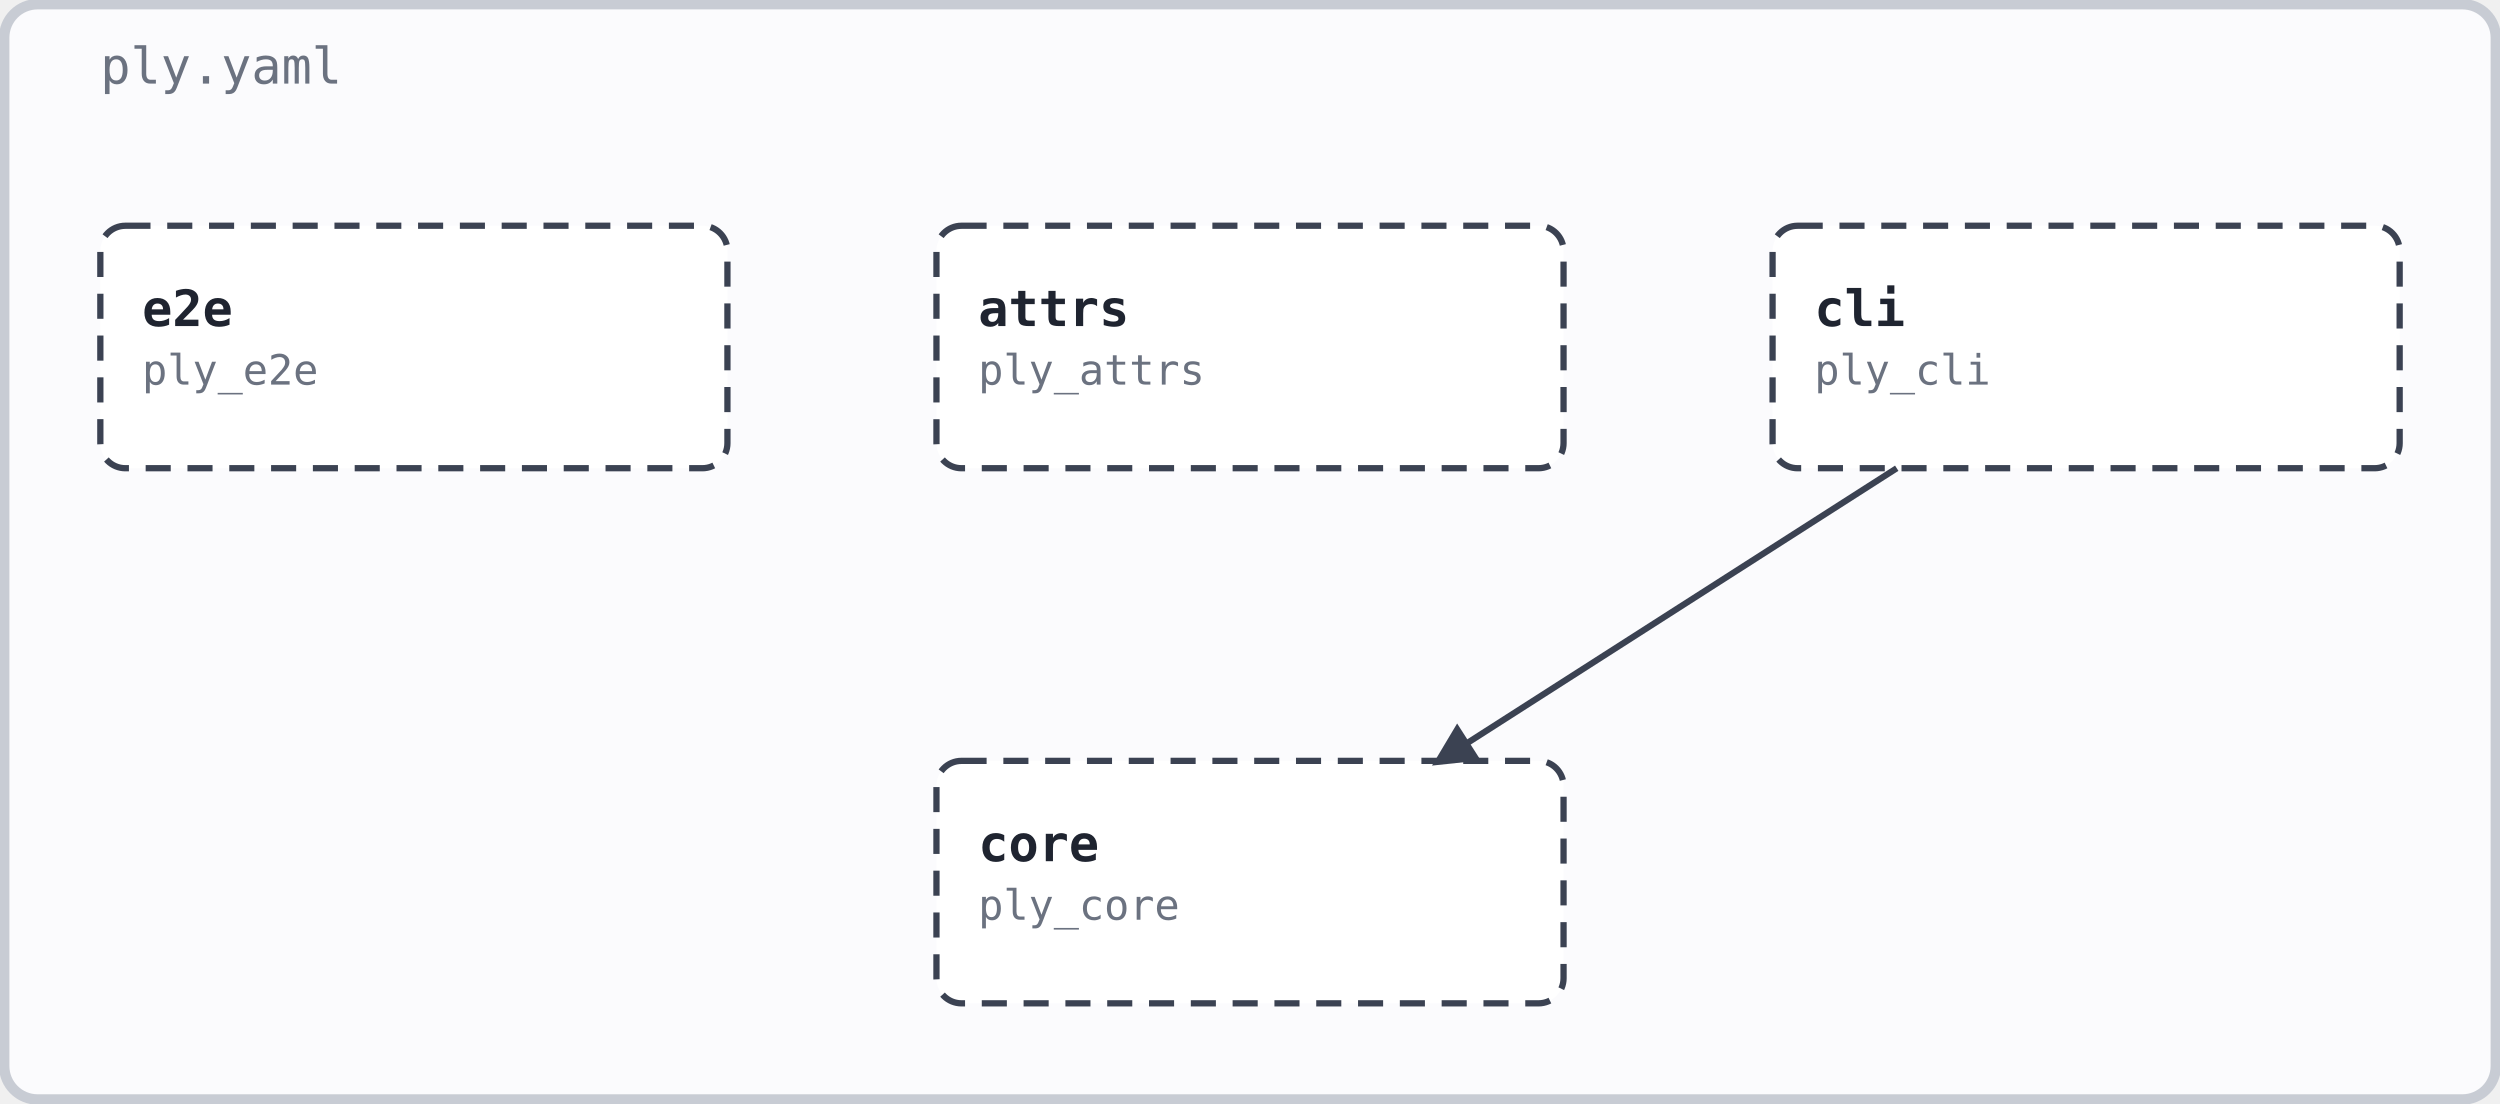
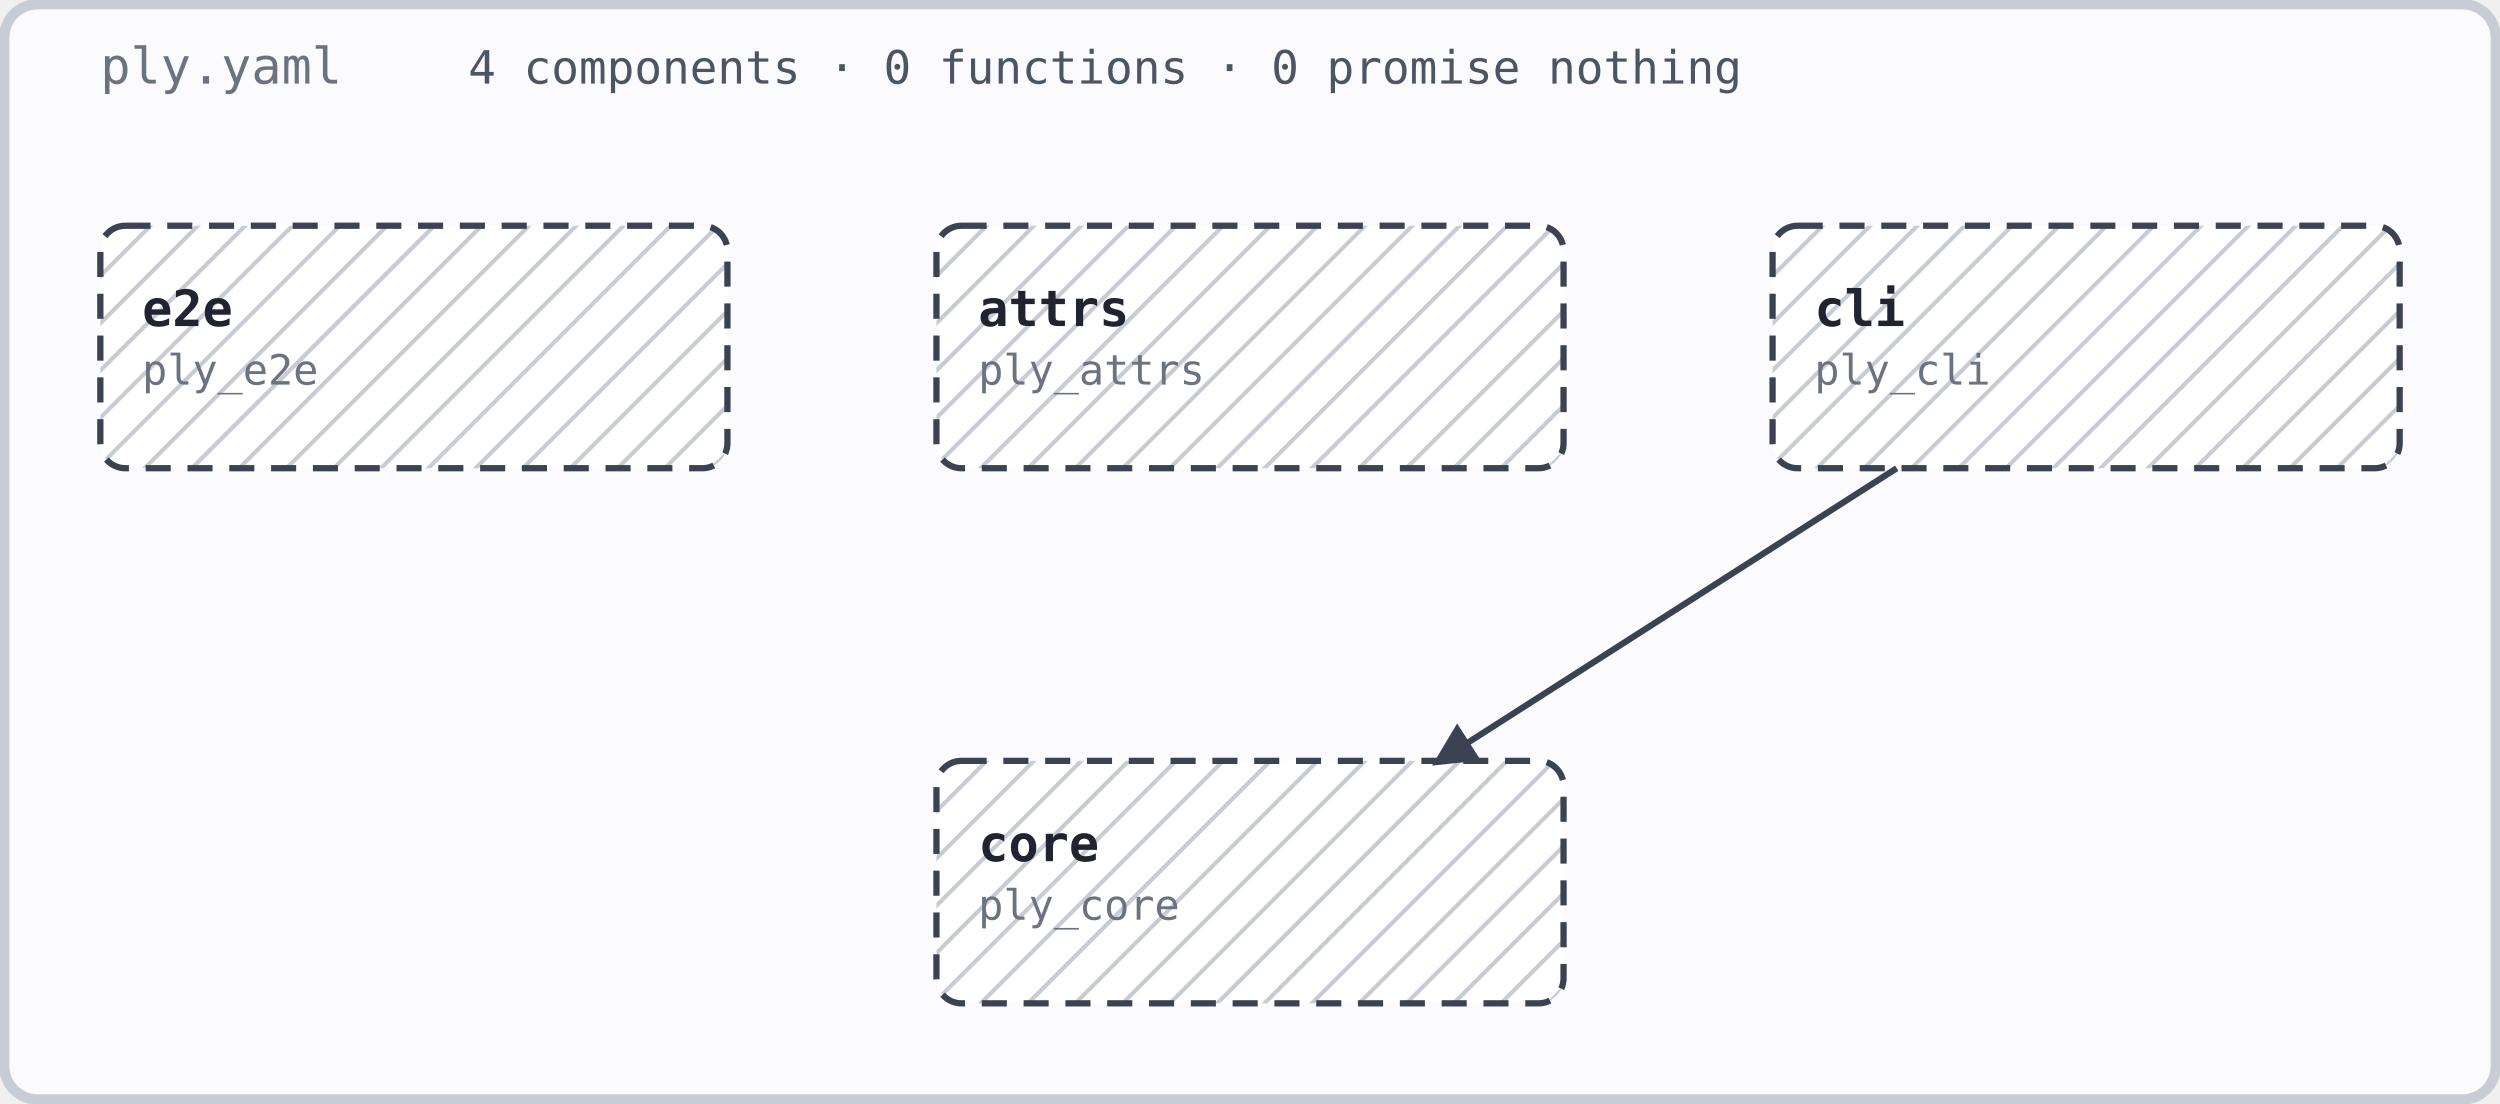
<svg xmlns="http://www.w3.org/2000/svg" width="598.0" height="264.0" viewBox="0 0 598.0 264.0" font-family="monospace" font-size="12">
-   <style>.workspace-frame{fill:#fbfbfd;stroke:#c8ccd4;stroke-width:2.5}.workspace-title{fill:#6b7280}.component-box{stroke:#3b4252;stroke-width:1.5}.hollow-box{stroke-dasharray:6 4}.collapsed-stack{stroke:#3b4252;stroke-width:1.5}.pure-seal{fill:none;stroke:#3b4252}.strict-notch{fill:#1f2430}.component-name{fill:#1f2430;font-weight:bold}.component-anchor{fill:#6b7280;font-size:10px}.component-owns{fill:#6b7280;font-size:10px;font-style:italic}.ceiling-unclaimed{fill:#fff}.ceiling-tested{fill:#f0f1f2}.ceiling-fuzzed{fill:#dfe1e4}.ceiling-bounded{fill:#c7cad0}.ceiling-proved{fill:#aab0b9}.contract-mark{fill:#1f2430}.fn-clause{font:11px ui-monospace,SFMono-Regular,Menlo,monospace;fill:#3c4658}.cap-badge rect{fill:#eceef2;stroke:#9aa2b1}.cap-badge text{fill:#4b5563;font-size:10px}.profile-tag rect{fill:#eef2fb;stroke:#5570a8}.profile-tag text{fill:#334b78;font-size:10px}.fn-chip-box{fill:#f6f7f9;stroke:#9aa2b1}.fn-chip-box-synth{fill:#ecdff5;stroke:#9aa2b1}.fn-name{fill:#1f2430}.fn-checks{fill:#4b5563;font-size:11px}.fn-check-with{fill:#6b7280;font-size:10px}.fn-examples{fill:#6b7280;font-size:10px}.fn-shield{fill:none;stroke:#9a7a1f;font-size:13px}.unresolved-pin circle,.registry-pin circle{fill:#fff6d8;stroke:#b08900}.pin-label{fill:#7a5c00;font-size:10px;text-anchor:middle}.edge-line{fill:none;stroke:#3b4252;stroke-width:1.5}.edge-label{fill:#3b4252;font-size:10px;text-anchor:middle}.deny-line{fill:none;stroke:#c9534f;stroke-width:1.5}.deny-bar{stroke:#c9534f;stroke-width:3}.deny-except{fill:#8f2f2c;font-size:10px;text-anchor:middle}.any-node circle{fill:#eceef2;stroke:#9aa2b1}.any-label{fill:#4b5563;text-anchor:middle}.external-box{fill:none;stroke:#3b4252;stroke-width:1.5}#arrow path{fill:#3b4252}</style>
+   <style>.workspace-frame{fill:#fbfbfd;stroke:#c8ccd4;stroke-width:2.5}.workspace-title{fill:#6b7280}.verdict-strip-text{fill:#4b5563;font-size:11px}.component-box{stroke:#3b4252;stroke-width:1.5}.hollow-box{stroke-dasharray:6 4}.collapsed-stack{stroke:#3b4252;stroke-width:1.5}.pure-seal{fill:none;stroke:#3b4252}.strict-notch{fill:#1f2430}.component-name{fill:#1f2430;font-weight:bold}.component-anchor{fill:#6b7280;font-size:10px}.component-owns{fill:#6b7280;font-size:10px;font-style:italic}.ceiling-unclaimed{fill:url(#unclaimed-hatch)}.ceiling-tested{fill:#f0f1f2}.ceiling-fuzzed{fill:#dfe1e4}.ceiling-bounded{fill:#c7cad0}.ceiling-proved{fill:#aab0b9}.contract-mark{fill:#1f2430}.fn-clause{font:11px ui-monospace,SFMono-Regular,Menlo,monospace;fill:#3c4658}.cap-badge rect{fill:#eceef2;stroke:#9aa2b1}.cap-badge text{fill:#4b5563;font-size:10px}.profile-tag rect{fill:#eef2fb;stroke:#5570a8}.profile-tag text{fill:#334b78;font-size:10px}.fn-chip-box{fill:#f6f7f9;stroke:#9aa2b1}.fn-chip-box-synth{fill:#ecdff5;stroke:#9aa2b1}.fn-name{fill:#1f2430}.fn-checks{fill:#4b5563;font-size:11px}.fn-check-with{fill:#6b7280;font-size:10px}.fn-examples{fill:#6b7280;font-size:10px}.fn-shield{fill:none;stroke:#9a7a1f;font-size:13px}.unresolved-pin circle,.registry-pin circle{fill:#fff6d8;stroke:#b08900}.pin-label{fill:#7a5c00;font-size:10px;text-anchor:middle}.edge-line{fill:none;stroke:#3b4252;stroke-width:1.5}.edge-label{fill:#3b4252;font-size:10px;text-anchor:middle}.deny-line{fill:none;stroke:#c9534f;stroke-width:1.5}.deny-bar{stroke:#c9534f;stroke-width:3}.deny-except{fill:#8f2f2c;font-size:10px;text-anchor:middle}.any-node circle{fill:#eceef2;stroke:#9aa2b1}.any-label{fill:#4b5563;text-anchor:middle}.external-box{fill:none;stroke:#3b4252;stroke-width:1.5}#arrow path{fill:#3b4252}</style>
  <defs>
    <marker id="arrow" viewBox="0 0 10 10" refX="8" refY="5" markerWidth="7" markerHeight="7" orient="auto-start-reverse">
      <path d="M 0 0 L 10 5 L 0 10 z" />
    </marker>
+     <pattern id="unclaimed-hatch" patternUnits="userSpaceOnUse" width="8" height="8" patternTransform="rotate(45)">
+       <rect width="8" height="8" fill="#fff" />
+       <line x1="0" y1="0" x2="0" y2="8" stroke="#c8ccd4" stroke-width="2" />
+     </pattern>
  </defs>
  <rect class="workspace-frame" x="1" y="1" width="596.0" height="262.0" rx="8" />
  <g>
    <text class="workspace-title" x="24.0" y="20">ply.yaml</text>
+   </g>
+   <g class="verdict-strip">
+     <text class="verdict-strip-text" x="112.0" y="20">4 components · 0 functions · 0 promise nothing</text>
  </g>
  <g transform="translate(24.0,54.0)">
    <g class="component" data-name="e2e">
      <rect class="component-box ceiling-unclaimed hollow-box" x="0" y="0" width="150.0" height="58.0" rx="6" />
      <text class="component-name" x="10.0" y="24.0">e2e</text>
      <text class="component-anchor" x="10.0" y="38.0">ply_e2e</text>
    </g>
  </g>
  <g transform="translate(224.0,54.0)">
    <g class="component" data-name="attrs">
      <rect class="component-box ceiling-unclaimed hollow-box" x="0" y="0" width="150.0" height="58.0" rx="6" />
      <text class="component-name" x="10.0" y="24.0">attrs</text>
      <text class="component-anchor" x="10.0" y="38.0">ply_attrs</text>
    </g>
  </g>
  <g transform="translate(224.0,182.0)">
    <g class="component" data-name="core">
      <rect class="component-box ceiling-unclaimed hollow-box" x="0" y="0" width="150.0" height="58.0" rx="6" />
      <text class="component-name" x="10.0" y="24.0">core</text>
      <text class="component-anchor" x="10.0" y="38.0">ply_core</text>
    </g>
  </g>
  <g transform="translate(424.0,54.0)">
    <g class="component" data-name="cli">
      <rect class="component-box ceiling-unclaimed hollow-box" x="0" y="0" width="150.0" height="58.0" rx="6" />
      <text class="component-name" x="10.0" y="24.0">cli</text>
      <text class="component-anchor" x="10.0" y="38.0">ply_cli</text>
    </g>
  </g>
  <g class="edge-call">
    <path class="edge-line" d="M 453.7 112.0 L 344.3 182.0" marker-end="url(#arrow)" />
  </g>
</svg>
